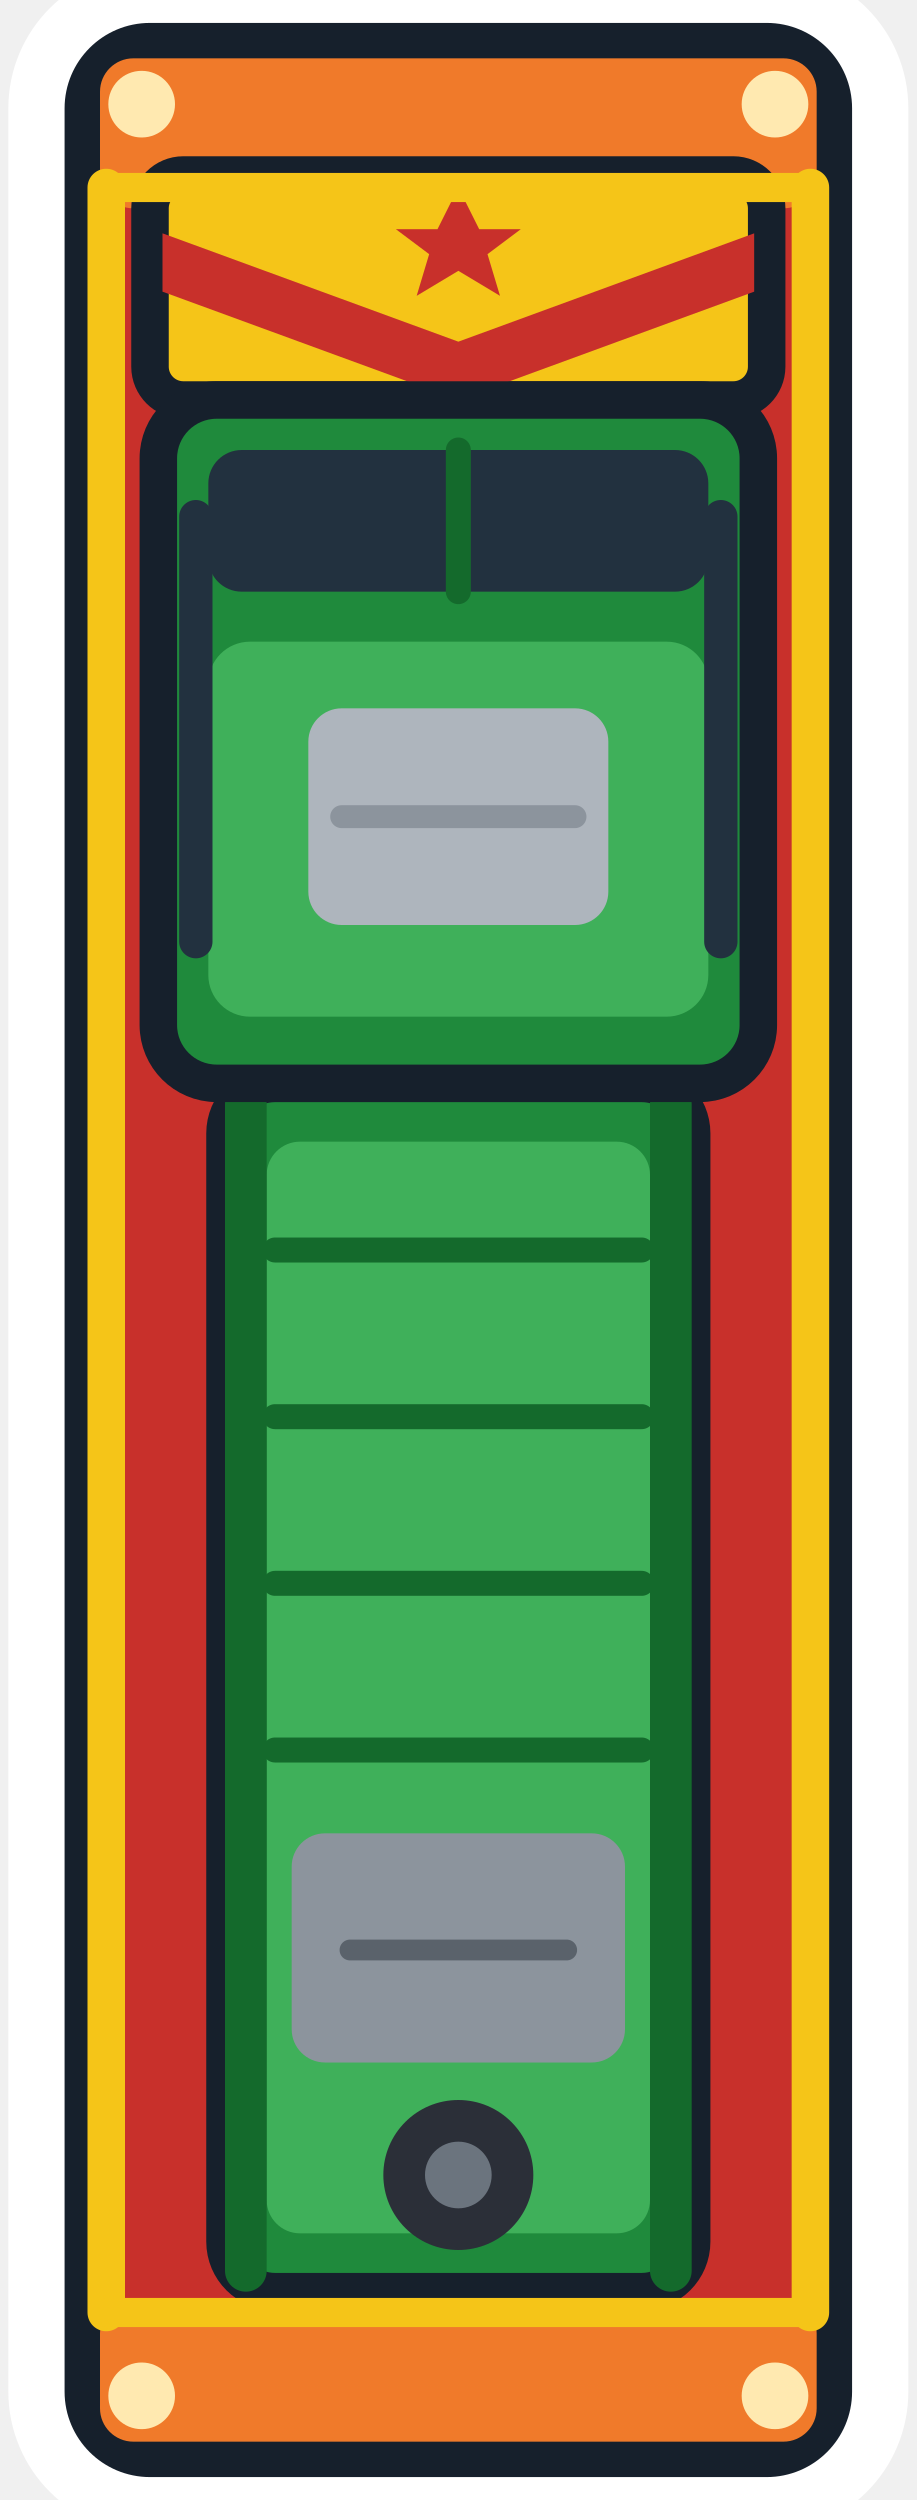
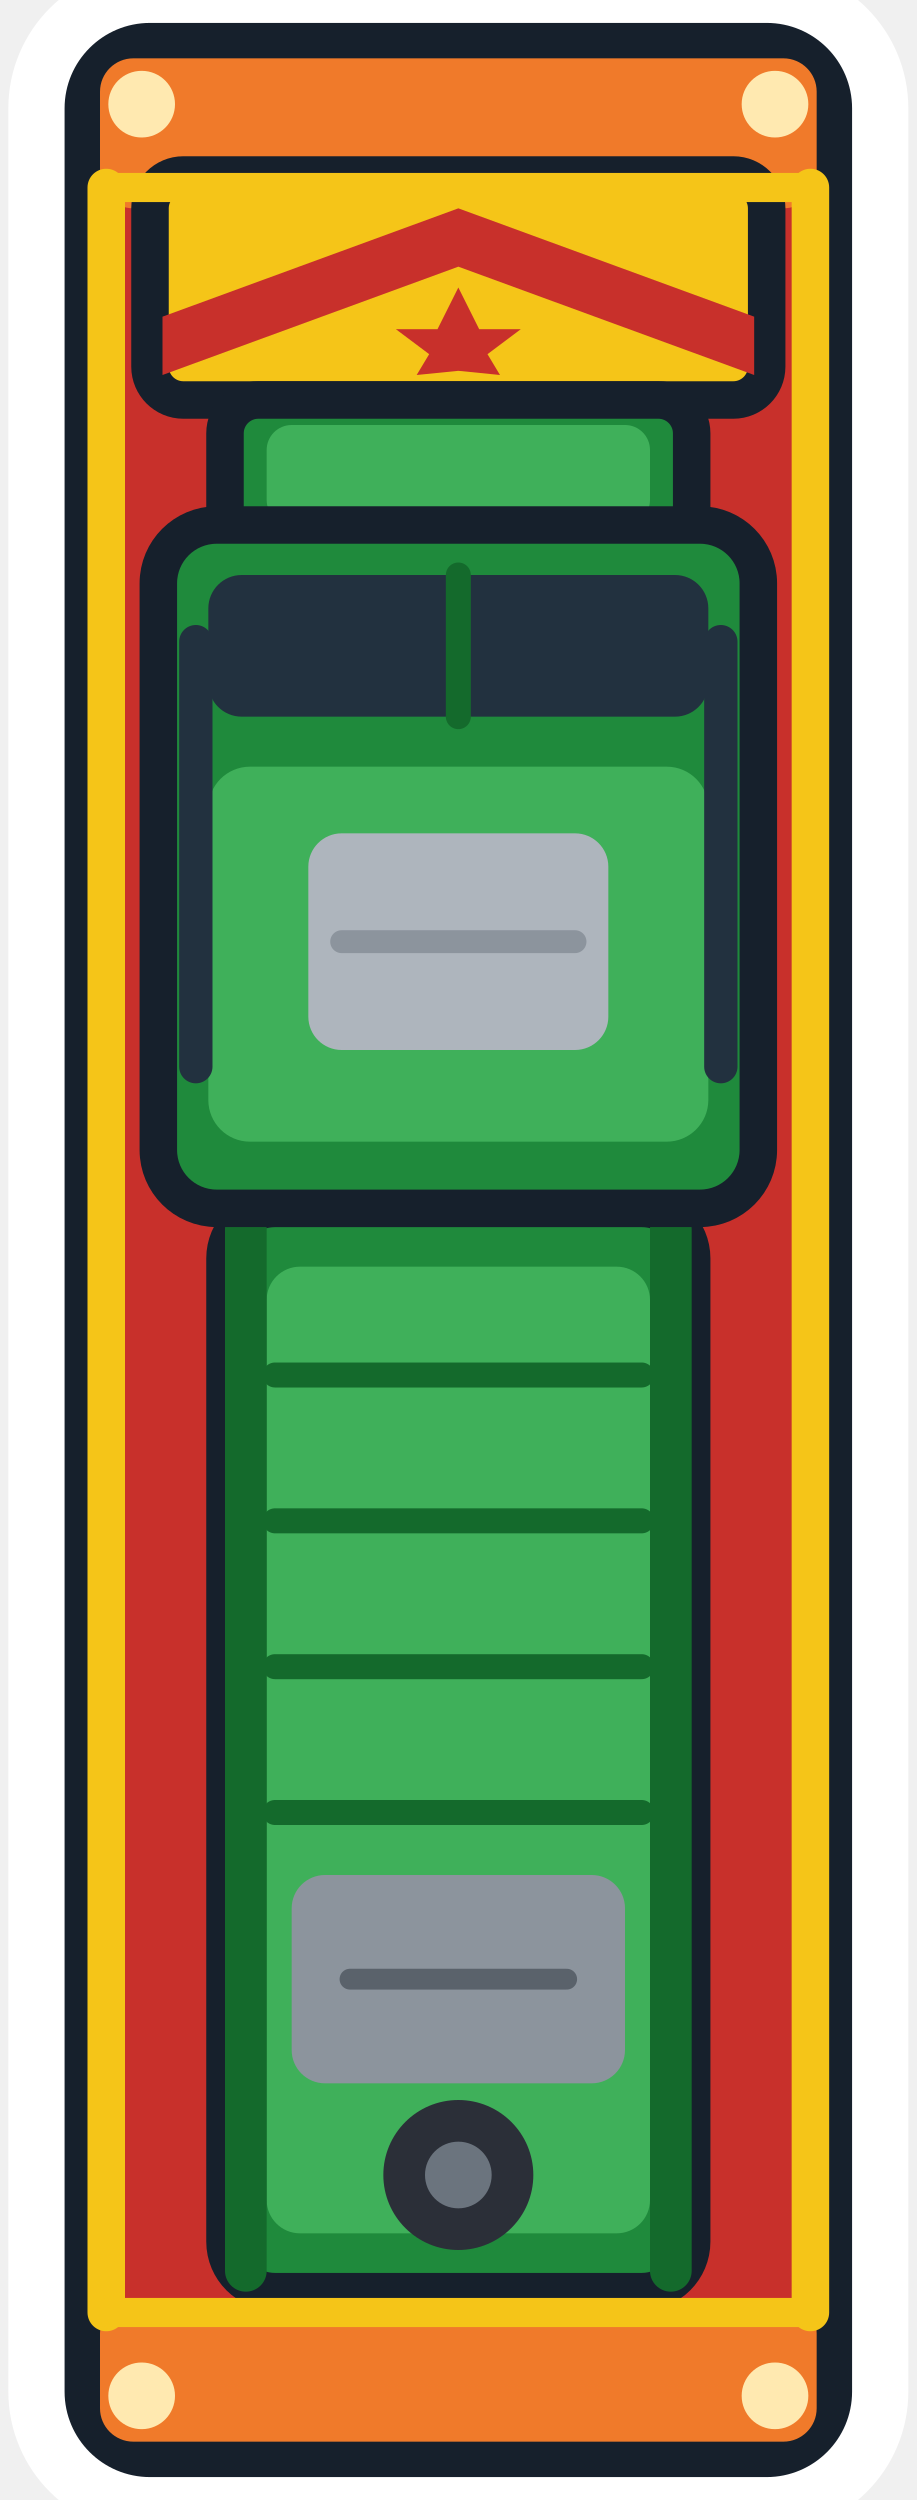
<svg xmlns="http://www.w3.org/2000/svg" viewBox="0 0 22 60" width="220" height="600">
  <path d="M3.6 1 H18.4 A1.6 1.6 0 0 1 20 2.6 V57.4 A1.6 1.6 0 0 1 18.4 59 H3.6 A1.6 1.6 0 0 1 2 57.4 V2.6 A1.6 1.6 0 0 1 3.6 1 Z" fill="#FFFFFF" stroke="#FFFFFF" stroke-width="3.6" stroke-linejoin="round" stroke-linecap="round" />
  <path d="M3.6 1 H18.4 A1.6 1.6 0 0 1 20 2.6 V57.4 A1.6 1.6 0 0 1 18.4 59 H3.6 A1.6 1.6 0 0 1 2 57.4 V2.6 A1.6 1.6 0 0 1 3.6 1 Z" fill="#C8302B" stroke="#16202C" stroke-width="0.9" stroke-linejoin="round" stroke-linecap="round" />
  <path d="M3.2 1.4 H18.8 A0.8 0.8 0 0 1 19.6 2.2 V4.2 A0.8 0.8 0 0 1 18.8 5 H3.2 A0.8 0.8 0 0 1 2.4 4.2 V2.2 A0.8 0.8 0 0 1 3.2 1.4 Z" fill="#F07A2A" />
  <path d="M3.2 55.2 H18.8 A0.8 0.8 0 0 1 19.6 56 V57.8 A0.8 0.8 0 0 1 18.8 58.6 H3.2 A0.8 0.8 0 0 1 2.4 57.8 V56 A0.8 0.8 0 0 1 3.2 55.2 Z" fill="#F07A2A" />
  <path d="M2.6 2.5 A0.8 0.8 0 1 0 4.2 2.5 A0.8 0.8 0 1 0 2.6 2.5 Z" fill="#FFE9B0" />
  <path d="M2.6 57.5 A0.8 0.8 0 1 0 4.2 57.5 A0.8 0.8 0 1 0 2.6 57.5 Z" fill="#FFE9B0" />
  <path d="M17.8 2.5 A0.8 0.8 0 1 0 19.4 2.5 A0.8 0.8 0 1 0 17.8 2.5 Z" fill="#FFE9B0" />
  <path d="M17.8 57.5 A0.8 0.8 0 1 0 19.4 57.5 A0.8 0.8 0 1 0 17.8 57.5 Z" fill="#FFE9B0" />
-   <path d="M6.6 26 H15.4 A1.2 1.2 0 0 1 16.6 27.2 V53.8 A1.2 1.2 0 0 1 15.4 55 H6.6 A1.2 1.2 0 0 1 5.4 53.8 V27.2 A1.2 1.2 0 0 1 6.6 26 Z" fill="#1F8A3C" stroke="#16202C" stroke-width="0.9" stroke-linejoin="round" stroke-linecap="round" />
-   <path d="M7.2 27.4 H14.8 A0.8 0.8 0 0 1 15.6 28.2 V52.8 A0.8 0.8 0 0 1 14.8 53.6 H7.2 A0.8 0.8 0 0 1 6.4 52.8 V28.2 A0.8 0.8 0 0 1 7.2 27.4 Z" fill="#3FB05A" />
-   <path d="M6.6 30 H15.4" fill="none" stroke="#146A2C" stroke-width="0.6" stroke-linejoin="round" stroke-linecap="round" />
-   <path d="M6.6 34 H15.4" fill="none" stroke="#146A2C" stroke-width="0.6" stroke-linejoin="round" stroke-linecap="round" />
-   <path d="M6.6 38 H15.4" fill="none" stroke="#146A2C" stroke-width="0.6" stroke-linejoin="round" stroke-linecap="round" />
-   <path d="M6.6 42 H15.4" fill="none" stroke="#146A2C" stroke-width="0.6" stroke-linejoin="round" stroke-linecap="round" />
-   <path d="M7.8 44 H14.2 A0.8 0.8 0 0 1 15 44.8 V48.7 A0.8 0.8 0 0 1 14.2 49.5 H7.8 A0.8 0.8 0 0 1 7 48.7 V44.8 A0.8 0.8 0 0 1 7.8 44 Z" fill="#8C949D" />
-   <path d="M8.4 46.8 H13.6" fill="none" stroke="#5A626B" stroke-width="0.5" stroke-linejoin="round" stroke-linecap="round" />
+   <path d="M6.6 29 H15.4 A1.2 1.2 0 0 1 16.6 30.2 V53.8 A1.2 1.2 0 0 1 15.4 55 H6.6 A1.2 1.2 0 0 1 5.4 53.8 V30.2 A1.2 1.2 0 0 1 6.6 29 Z" fill="#1F8A3C" stroke="#16202C" stroke-width="0.9" stroke-linejoin="round" stroke-linecap="round" />
+   <path d="M7.2 30.4 H14.8 A0.8 0.8 0 0 1 15.6 31.2 V52.8 A0.8 0.8 0 0 1 14.8 53.6 H7.2 A0.8 0.8 0 0 1 6.4 52.8 V31.2 A0.8 0.8 0 0 1 7.2 30.4 Z" fill="#3FB05A" />
+   <path d="M6.6 33 H15.4" fill="none" stroke="#146A2C" stroke-width="0.6" stroke-linejoin="round" stroke-linecap="round" />
+   <path d="M6.6 36.5 H15.4" fill="none" stroke="#146A2C" stroke-width="0.6" stroke-linejoin="round" stroke-linecap="round" />
+   <path d="M6.6 40 H15.4" fill="none" stroke="#146A2C" stroke-width="0.6" stroke-linejoin="round" stroke-linecap="round" />
+   <path d="M6.6 43.5 H15.4" fill="none" stroke="#146A2C" stroke-width="0.6" stroke-linejoin="round" stroke-linecap="round" />
+   <path d="M7.8 45 H14.2 A0.8 0.8 0 0 1 15 45.8 V49.2 A0.8 0.8 0 0 1 14.2 50 H7.8 A0.8 0.8 0 0 1 7 49.2 V45.8 A0.8 0.8 0 0 1 7.8 45 Z" fill="#8C949D" />
+   <path d="M8.4 47.5 H13.6" fill="none" stroke="#5A626B" stroke-width="0.5" stroke-linejoin="round" stroke-linecap="round" />
  <path d="M9.2 52.2 A1.8 1.8 0 1 0 12.8 52.2 A1.8 1.8 0 1 0 9.2 52.2 Z" fill="#2B2F38" />
  <path d="M10.2 52.2 A0.8 0.8 0 1 0 11.8 52.2 A0.8 0.8 0 1 0 10.2 52.2 Z" fill="#6B747E" />
-   <path d="M5.9 26 H5.9 A0.5 0.5 0 0 1 6.4 26.5 V54.5 A0.5 0.5 0 0 1 5.9 55 H5.9 A0.5 0.5 0 0 1 5.4 54.5 V26.5 A0.5 0.5 0 0 1 5.9 26 Z" fill="#146A2C" />
-   <path d="M16.1 26 H16.1 A0.5 0.5 0 0 1 16.6 26.5 V54.5 A0.5 0.5 0 0 1 16.1 55 H16.1 A0.5 0.5 0 0 1 15.6 54.5 V26.5 A0.5 0.5 0 0 1 16.1 26 Z" fill="#146A2C" />
+   <path d="M5.9 29 H5.9 A0.5 0.5 0 0 1 6.4 29.5 V54.5 A0.5 0.5 0 0 1 5.9 55 H5.9 A0.5 0.5 0 0 1 5.4 54.5 V29.5 A0.5 0.5 0 0 1 5.9 29 Z" fill="#146A2C" />
+   <path d="M16.1 29 H16.1 A0.5 0.5 0 0 1 16.6 29.5 V54.5 A0.5 0.5 0 0 1 16.1 55 H16.1 A0.5 0.5 0 0 1 15.6 54.5 V29.5 A0.5 0.5 0 0 1 16.1 29 Z" fill="#146A2C" />
  <path d="M4.4 4.2 H17.6 A0.8 0.8 0 0 1 18.4 5 V8.8 A0.8 0.8 0 0 1 17.6 9.6 H4.4 A0.8 0.8 0 0 1 3.6 8.8 V5 A0.8 0.8 0 0 1 4.4 4.2 Z" fill="#F5C518" stroke="#16202C" stroke-width="0.9" stroke-linejoin="round" stroke-linecap="round" />
-   <path d="M3.9 5.6 L11 8.2 L18.1 5.6 L18.1 7 L11 9.6 L3.9 7 Z" fill="#C8302B" />
-   <path d="M11 4.5 L11.5 5.5 L12.5 5.5 L11.7 6.1 L12 7.1 L11 6.5 L10 7.1 L10.3 6.1 L9.5 5.5 L10.5 5.5 Z" fill="#C8302B" />
-   <path d="M5.2 9.6 H16.8 A1.4 1.4 0 0 1 18.2 11 V24.6 A1.4 1.4 0 0 1 16.8 26 H5.2 A1.4 1.4 0 0 1 3.8 24.6 V11 A1.4 1.4 0 0 1 5.2 9.6 Z" fill="#1F8A3C" stroke="#16202C" stroke-width="0.9" stroke-linejoin="round" stroke-linecap="round" />
-   <path d="M5.8 10.8 H16.2 A0.8 0.8 0 0 1 17 11.6 V13.4 A0.8 0.8 0 0 1 16.2 14.2 H5.8 A0.8 0.8 0 0 1 5 13.4 V11.6 A0.8 0.8 0 0 1 5.8 10.8 Z" fill="#22313F" />
-   <path d="M11 10.8 V14.2" fill="none" stroke="#146A2C" stroke-width="0.6" stroke-linejoin="round" stroke-linecap="round" />
-   <path d="M6 15.4 H16 A1 1 0 0 1 17 16.4 V23.4 A1 1 0 0 1 16 24.4 H6 A1 1 0 0 1 5 23.4 V16.4 A1 1 0 0 1 6 15.4 Z" fill="#3FB05A" />
-   <path d="M8.2 17 H13.8 A0.8 0.8 0 0 1 14.6 17.8 V21.4 A0.8 0.8 0 0 1 13.8 22.2 H8.2 A0.8 0.8 0 0 1 7.4 21.4 V17.8 A0.8 0.8 0 0 1 8.2 17 Z" fill="#AEB5BD" />
-   <path d="M8.2 19.6 H13.8" fill="none" stroke="#8C949D" stroke-width="0.55" stroke-linejoin="round" stroke-linecap="round" />
-   <path d="M4.7 12 H4.7 A0.4 0.4 0 0 1 5.1 12.4 V22.6 A0.4 0.4 0 0 1 4.7 23 H4.7 A0.4 0.4 0 0 1 4.3 22.6 V12.4 A0.4 0.4 0 0 1 4.7 12 Z" fill="#22313F" />
-   <path d="M17.3 12 H17.3 A0.4 0.4 0 0 1 17.7 12.4 V22.6 A0.4 0.4 0 0 1 17.3 23 H17.3 A0.4 0.4 0 0 1 16.9 22.6 V12.4 A0.4 0.4 0 0 1 17.3 12 Z" fill="#22313F" />
+   <path d="M3.9 7.6 L11 5 L18.1 7.6 L18.1 9 L11 6.4 L3.9 9 Z" fill="#C8302B" />
+   <path d="M11 6.9 L11.5 7.9 L12.5 7.9 L11.7 8.5 L12 9 L11 8.9 L10 9 L10.3 8.5 L9.5 7.9 L10.5 7.9 Z" fill="#C8302B" />
+   <path d="M6.2 9.6 H15.8 A0.8 0.8 0 0 1 16.6 10.4 V12.4 A0.8 0.8 0 0 1 15.8 13.2 H6.2 A0.8 0.8 0 0 1 5.4 12.4 V10.4 A0.8 0.8 0 0 1 6.2 9.6 Z" fill="#1F8A3C" stroke="#16202C" stroke-width="0.9" stroke-linejoin="round" stroke-linecap="round" />
+   <path d="M7 10.2 H15 A0.6 0.6 0 0 1 15.6 10.8 V12 A0.6 0.6 0 0 1 15 12.6 H7 A0.6 0.6 0 0 1 6.4 12 V10.8 A0.6 0.6 0 0 1 7 10.2 Z" fill="#3FB05A" />
+   <path d="M5.2 12.6 H16.8 A1.4 1.4 0 0 1 18.2 14 V27.6 A1.4 1.4 0 0 1 16.8 29 H5.2 A1.4 1.4 0 0 1 3.8 27.6 V14 A1.4 1.4 0 0 1 5.2 12.6 Z" fill="#1F8A3C" stroke="#16202C" stroke-width="0.9" stroke-linejoin="round" stroke-linecap="round" />
+   <path d="M5.8 13.8 H16.2 A0.8 0.8 0 0 1 17 14.6 V16.4 A0.8 0.8 0 0 1 16.2 17.2 H5.8 A0.8 0.8 0 0 1 5 16.4 V14.6 A0.8 0.8 0 0 1 5.8 13.8 Z" fill="#22313F" />
+   <path d="M11 13.8 V17.2" fill="none" stroke="#146A2C" stroke-width="0.6" stroke-linejoin="round" stroke-linecap="round" />
+   <path d="M6 18.4 H16 A1 1 0 0 1 17 19.4 V26.4 A1 1 0 0 1 16 27.4 H6 A1 1 0 0 1 5 26.4 V19.4 A1 1 0 0 1 6 18.4 Z" fill="#3FB05A" />
+   <path d="M8.2 20 H13.8 A0.8 0.8 0 0 1 14.6 20.8 V24.4 A0.8 0.8 0 0 1 13.8 25.2 H8.2 A0.8 0.8 0 0 1 7.4 24.4 V20.8 A0.8 0.8 0 0 1 8.2 20 Z" fill="#AEB5BD" />
+   <path d="M8.2 22.6 H13.8" fill="none" stroke="#8C949D" stroke-width="0.55" stroke-linejoin="round" stroke-linecap="round" />
+   <path d="M4.7 15 H4.7 A0.4 0.4 0 0 1 5.1 15.4 V25.6 A0.4 0.4 0 0 1 4.7 26 H4.7 A0.4 0.4 0 0 1 4.3 25.6 V15.4 A0.4 0.4 0 0 1 4.7 15 Z" fill="#22313F" />
+   <path d="M17.3 15 H17.3 A0.4 0.4 0 0 1 17.7 15.4 V25.6 A0.4 0.4 0 0 1 17.3 26 H17.3 A0.4 0.4 0 0 1 16.9 25.6 V15.4 A0.4 0.4 0 0 1 17.3 15 Z" fill="#22313F" />
  <path d="M2.55 4.5 V55.5" fill="none" stroke="#F5C518" stroke-width="0.9" stroke-linejoin="round" stroke-linecap="round" />
  <path d="M19.45 4.5 V55.5" fill="none" stroke="#F5C518" stroke-width="0.9" stroke-linejoin="round" stroke-linecap="round" />
  <path d="M2.55 4.5 H19.45" fill="none" stroke="#F5C518" stroke-width="0.7" stroke-linejoin="round" stroke-linecap="round" />
  <path d="M2.55 55.5 H19.45" fill="none" stroke="#F5C518" stroke-width="0.7" stroke-linejoin="round" stroke-linecap="round" />
</svg>
